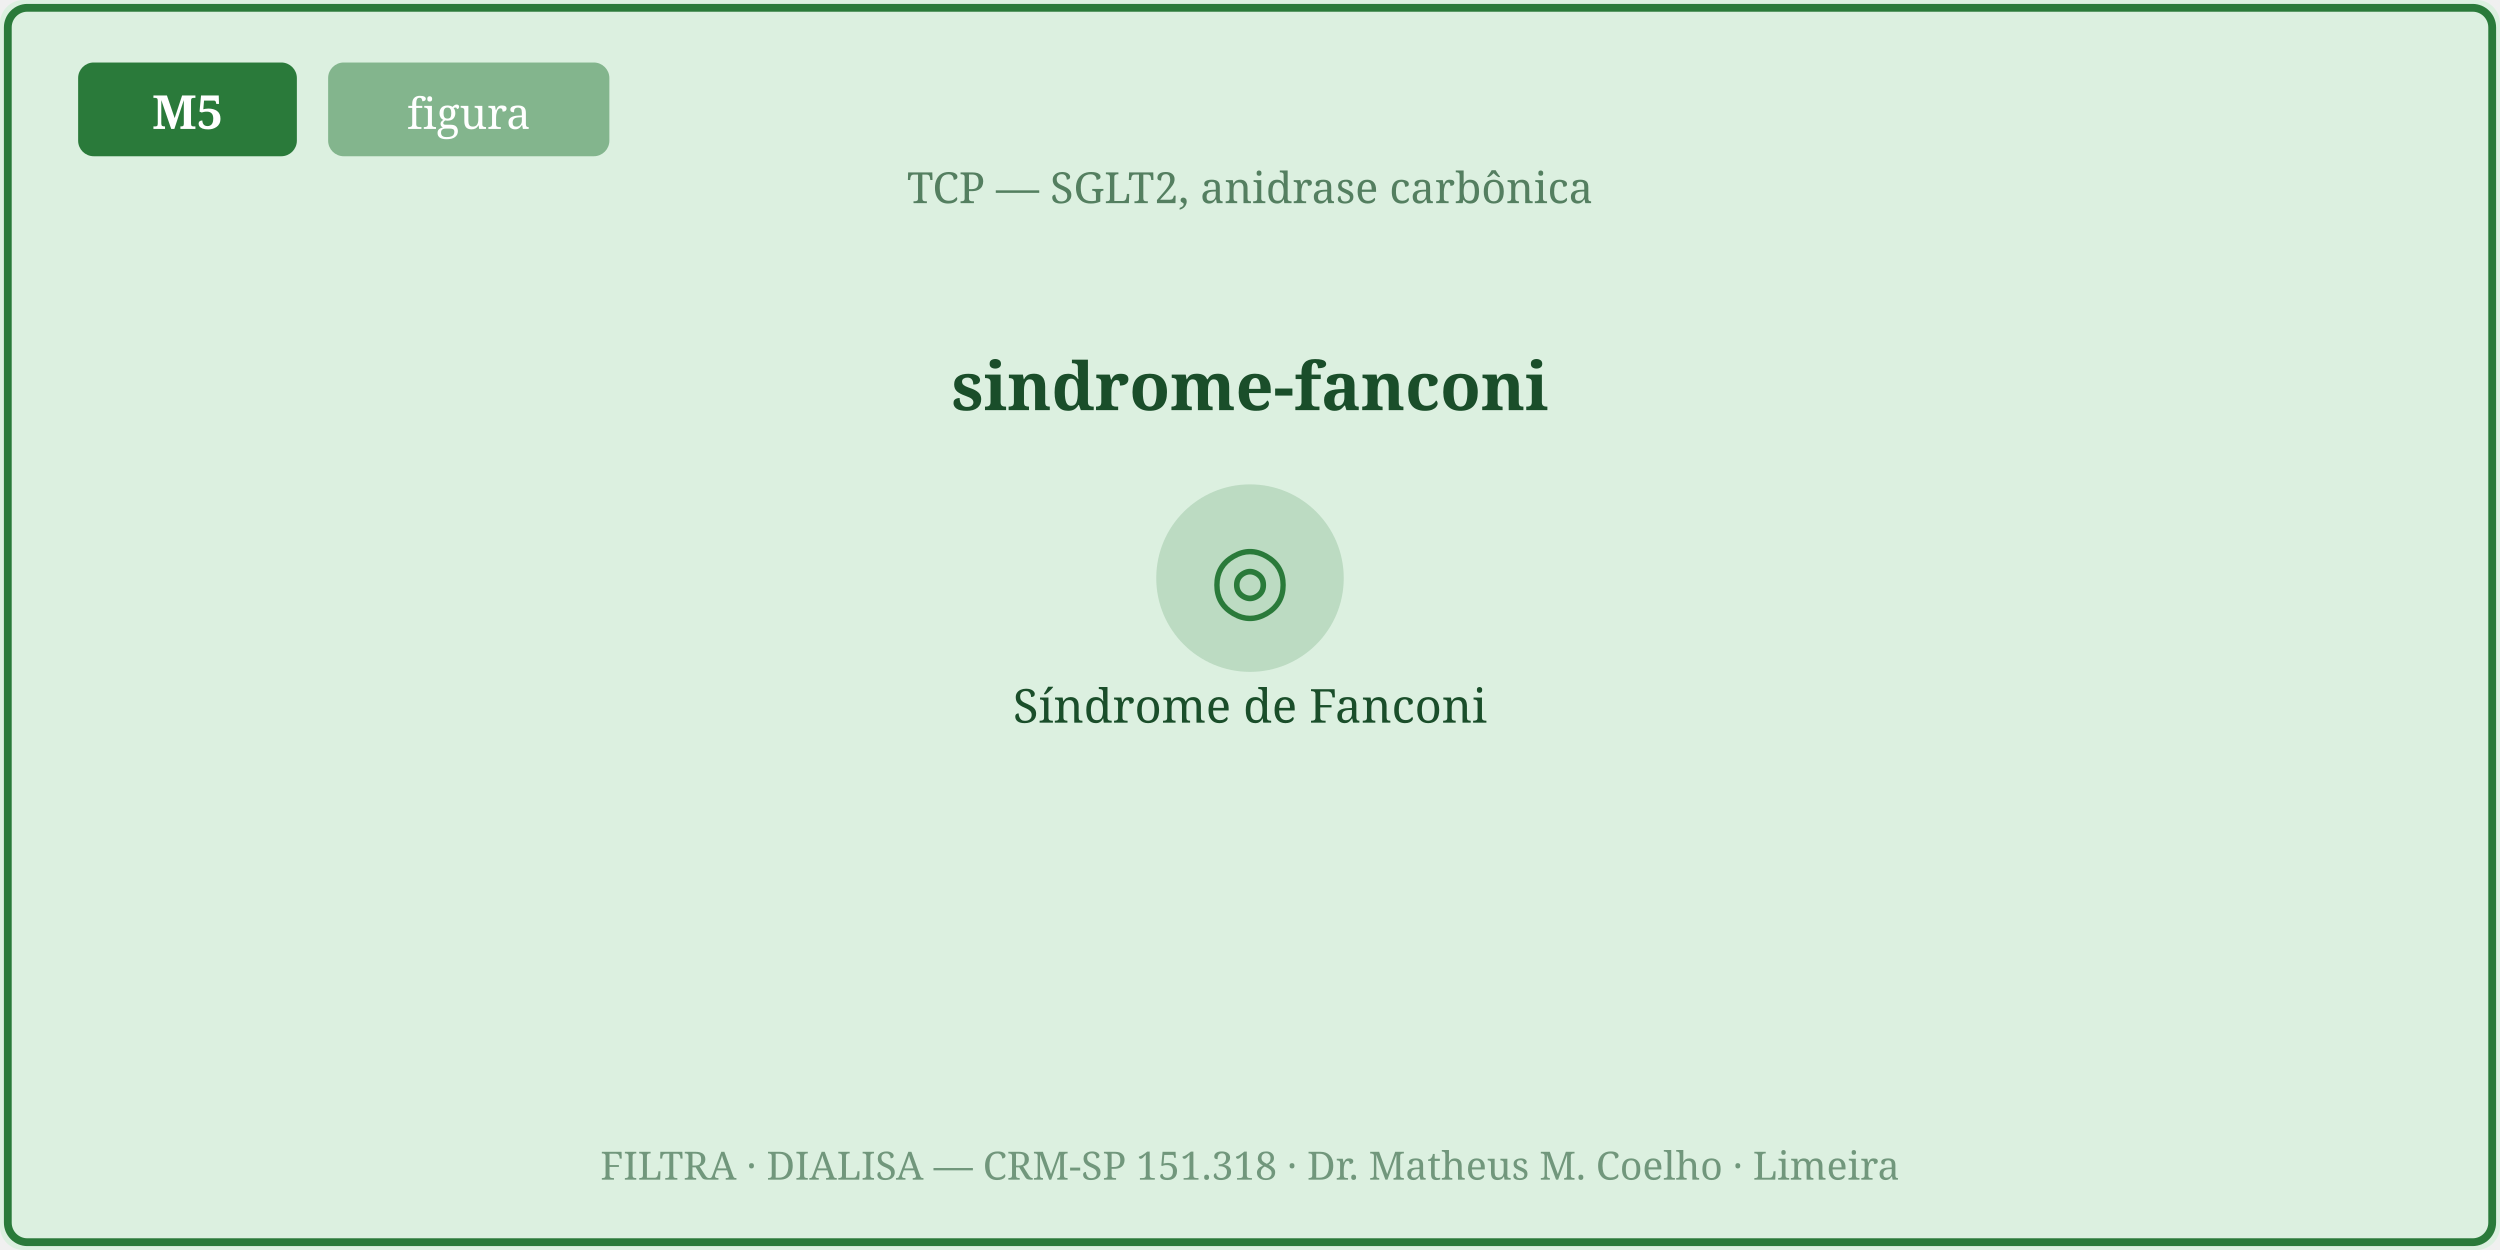
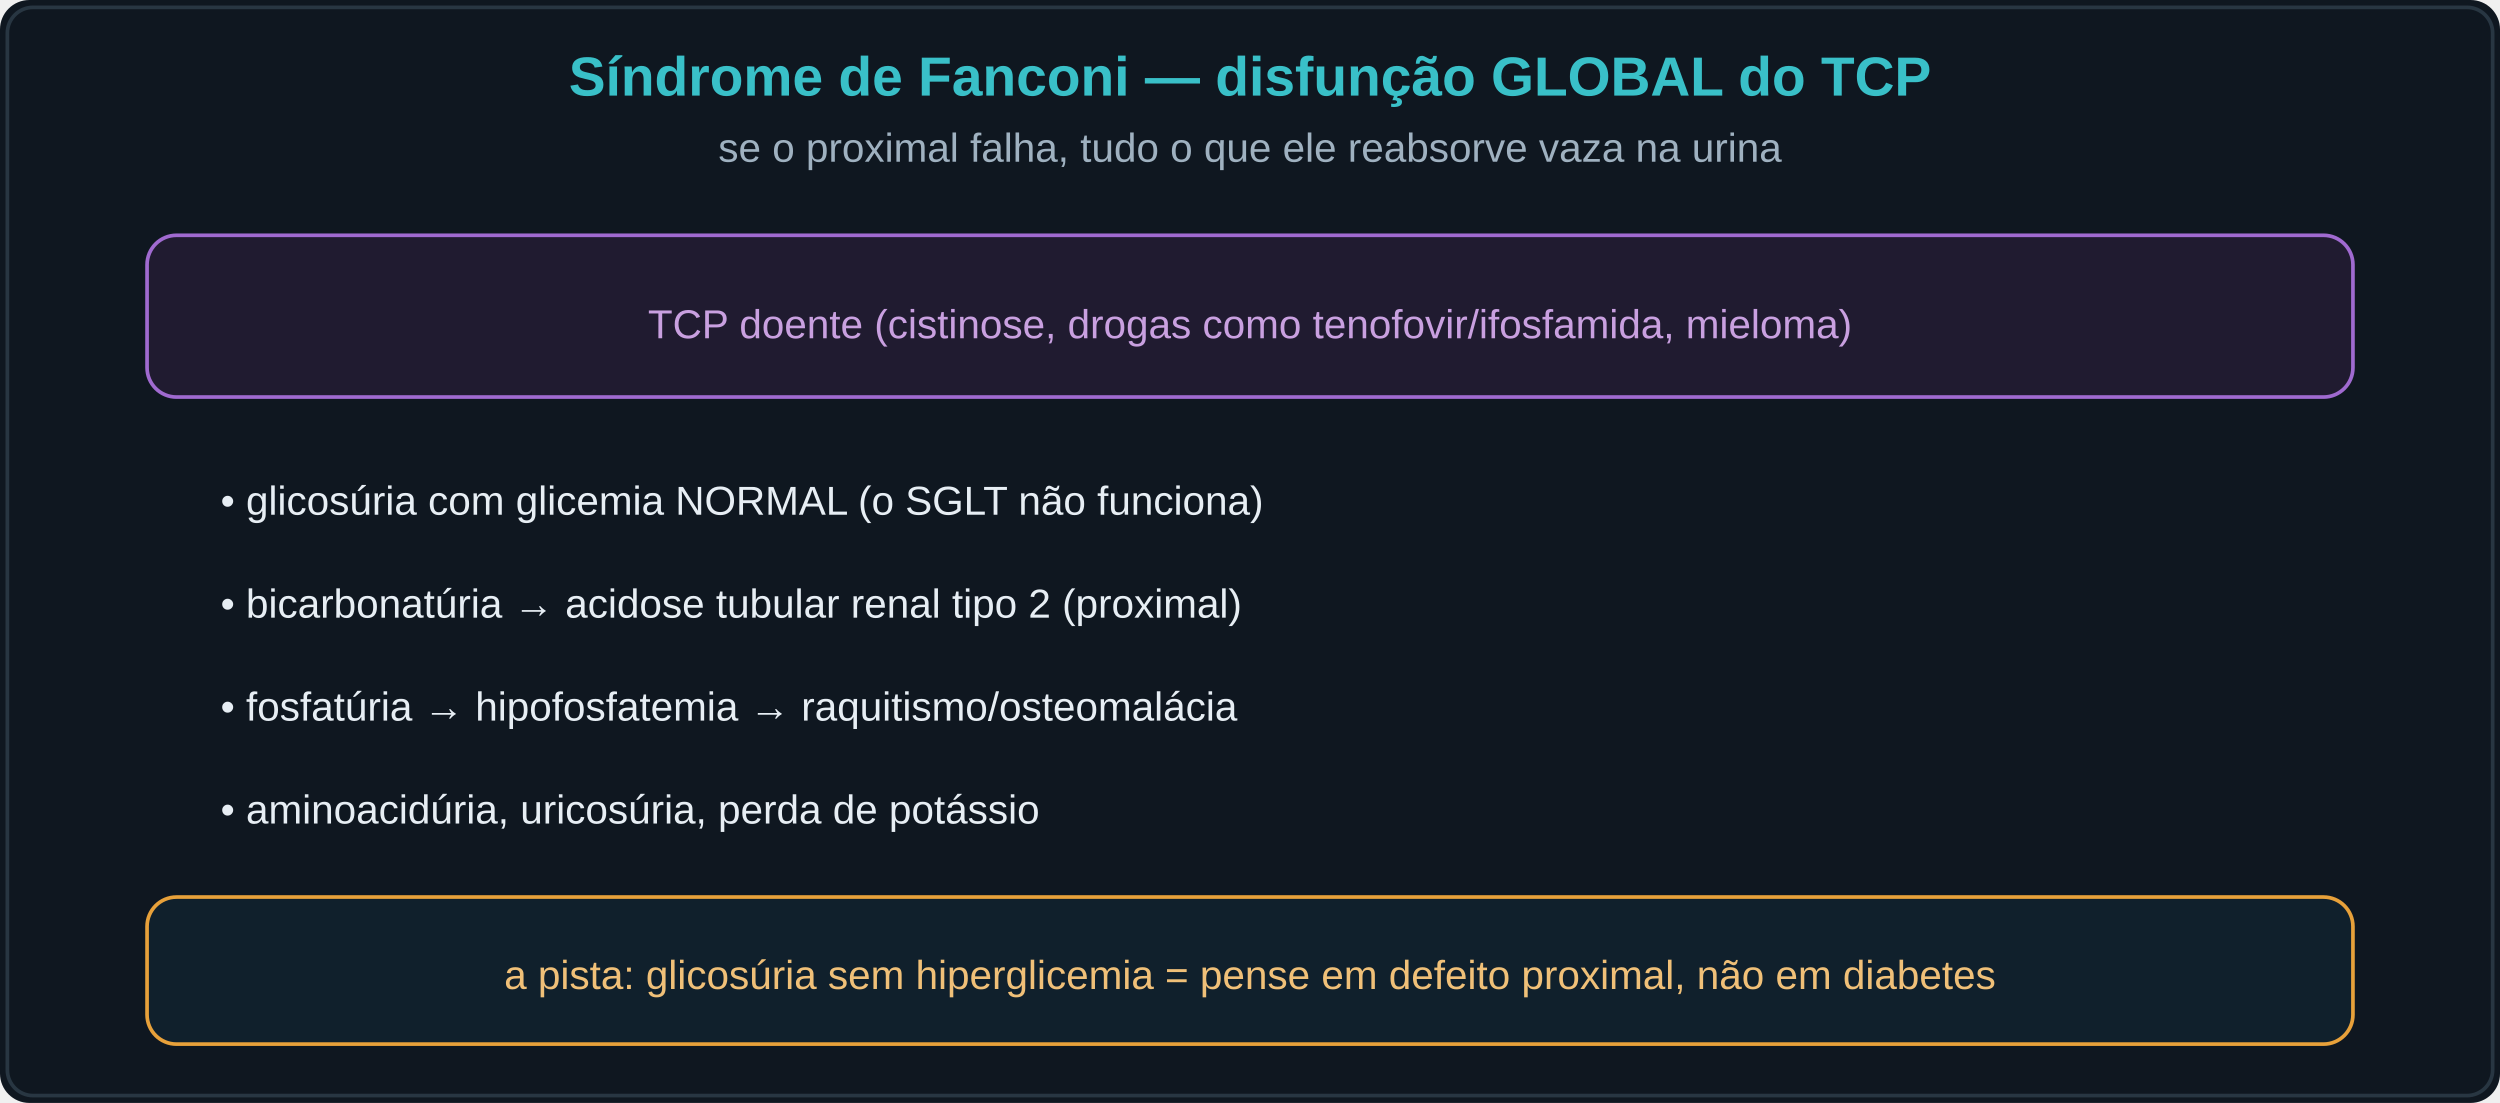
- <svg xmlns="http://www.w3.org/2000/svg" viewBox="0 0 640 320" font-family="Georgia,serif">
-   <rect width="640" height="320" fill="#dcf0e0" rx="6" />
-   <rect x="2" y="2" width="636" height="316" rx="5" fill="none" stroke="#2a7a3a" stroke-width="2" />
-   <rect x="20" y="16" width="56" height="24" rx="4" fill="#2a7a3a" />
-   <text x="48" y="33" text-anchor="middle" font-size="12" font-weight="bold" fill="white">M5</text>
-   <rect x="84" y="16" width="72" height="24" rx="4" fill="#2a7a3a" opacity="0.5" />
-   <text x="120" y="33" text-anchor="middle" font-size="11" fill="white">figura</text>
-   <text x="320" y="52" text-anchor="middle" font-size="11" fill="#1a4e2a" opacity="0.7">TCP — SGLT2, anidrase carbônica</text>
-   <text x="320" y="105" text-anchor="middle" font-size="17" font-weight="bold" fill="#1a4e2a">sindrome-fanconi</text>
-   <circle cx="320" cy="148" r="24" fill="#2a7a3a" opacity="0.18" />
-   <text x="320" y="156" text-anchor="middle" font-size="24" fill="#2a7a3a">◎</text>
-   <text x="320" y="185" text-anchor="middle" font-size="12" fill="#1a4e2a">Síndrome de Fanconi</text>
-   <text x="320" y="302" text-anchor="middle" font-size="10" fill="#1a4e2a" opacity="0.55">FILTRA · DIALISA — CRM-SP 151.318 · Dr. Matheus M. Coelho · Limeira</text>
+ <svg xmlns="http://www.w3.org/2000/svg" viewBox="0 0 680 300" font-family="system-ui,Arial,sans-serif">
+   <rect width="680" height="300" rx="8" fill="#0f1720" />
+   <rect x="2" y="2" width="676" height="296" rx="7" fill="none" stroke="#283642" />
+   <text x="340" y="26" text-anchor="middle" font-size="15" font-weight="bold" fill="#39c0c8">Síndrome de Fanconi — disfunção GLOBAL do TCP</text>
+   <text x="340" y="44" text-anchor="middle" font-size="11" fill="#9fb1c0">se o proximal falha, tudo o que ele reabsorve vaza na urina</text>
+   <rect x="40" y="64" width="600" height="44" rx="8" fill="#3a214a" fill-opacity="0.4" stroke="#a06ad0" />
+   <text x="340" y="92" text-anchor="middle" font-size="11" fill="#c9a0e0">TCP doente (cistinose, drogas como tenofovir/ifosfamida, mieloma)</text>
+   <g font-size="11" fill="#e7eef4">
+     <text x="60" y="140">• glicosúria com glicemia NORMAL (o SGLT não funciona)</text>
+     <text x="60" y="168">• bicarbonatúria → acidose tubular renal tipo 2 (proximal)</text>
+     <text x="60" y="196">• fosfatúria → hipofosfatemia → raquitismo/osteomalácia</text>
+     <text x="60" y="224">• aminoacidúria, uricosúria, perda de potássio</text>
+   </g>
+   <rect x="40" y="244" width="600" height="40" rx="8" fill="#10202c" stroke="#e8a13a" />
+   <text x="340" y="269" text-anchor="middle" font-size="11" fill="#f0c078">a pista: glicosúria sem hiperglicemia = pense em defeito proximal, não em diabetes</text>
</svg>
